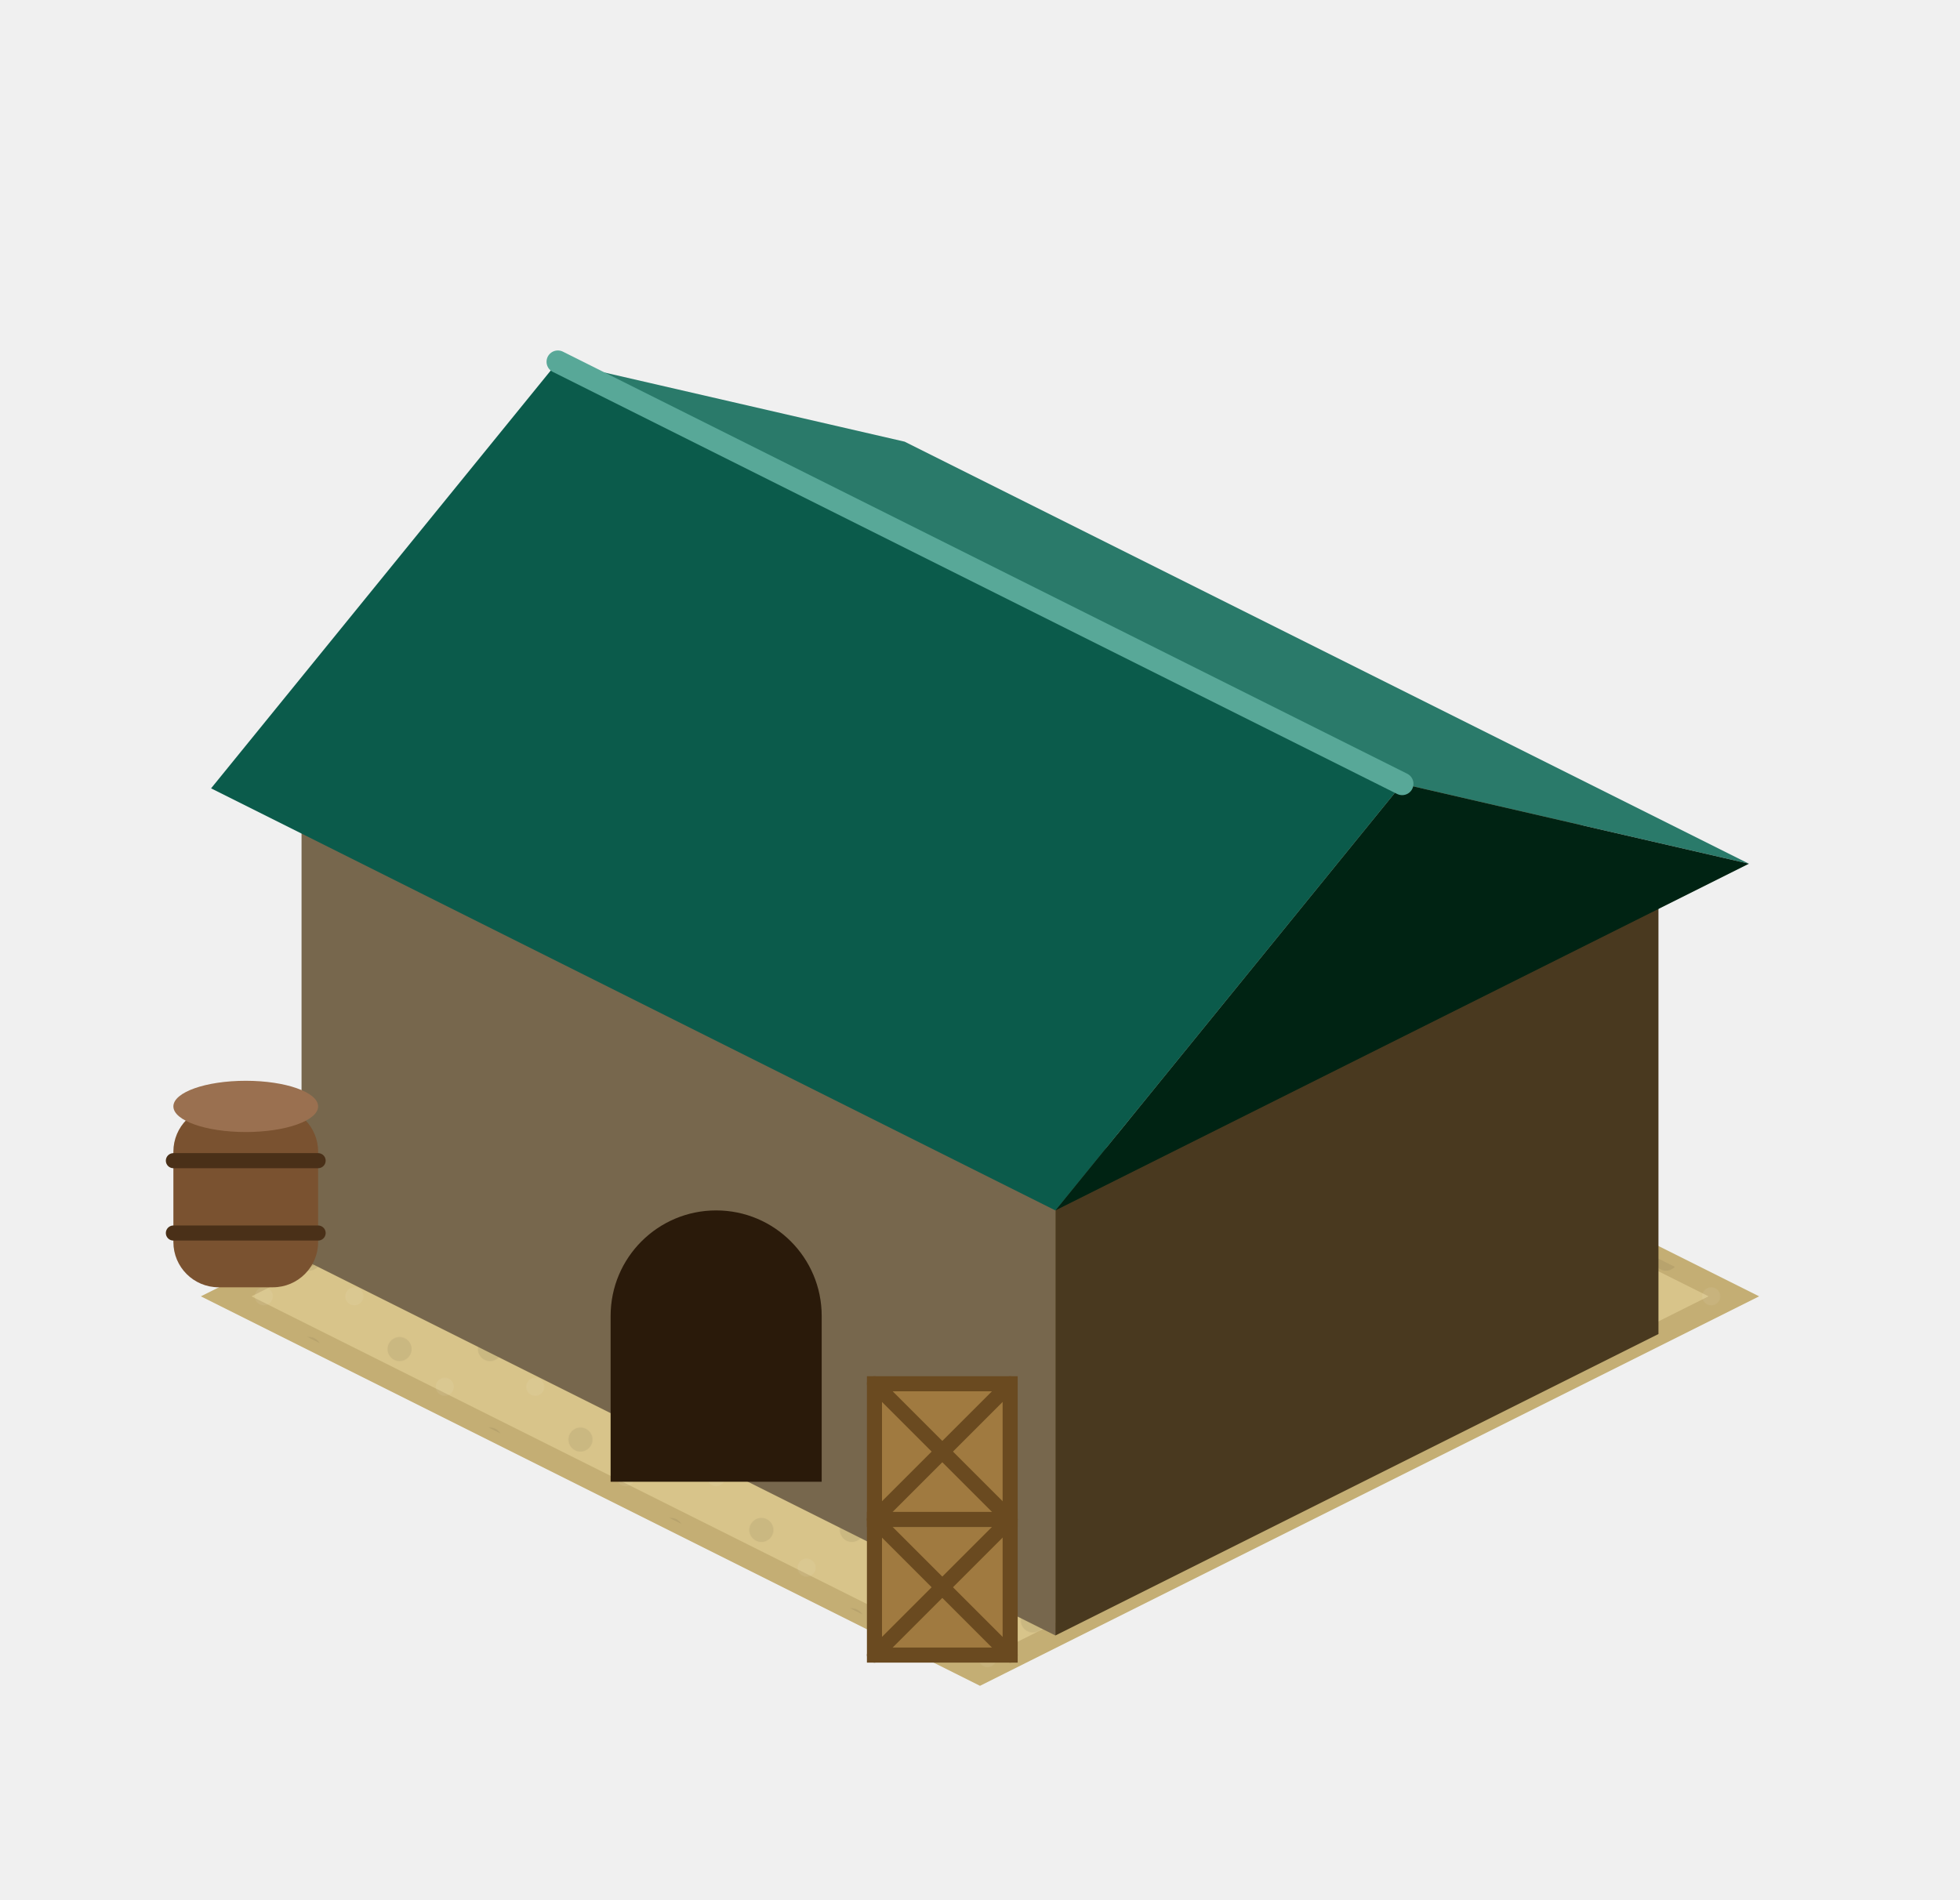
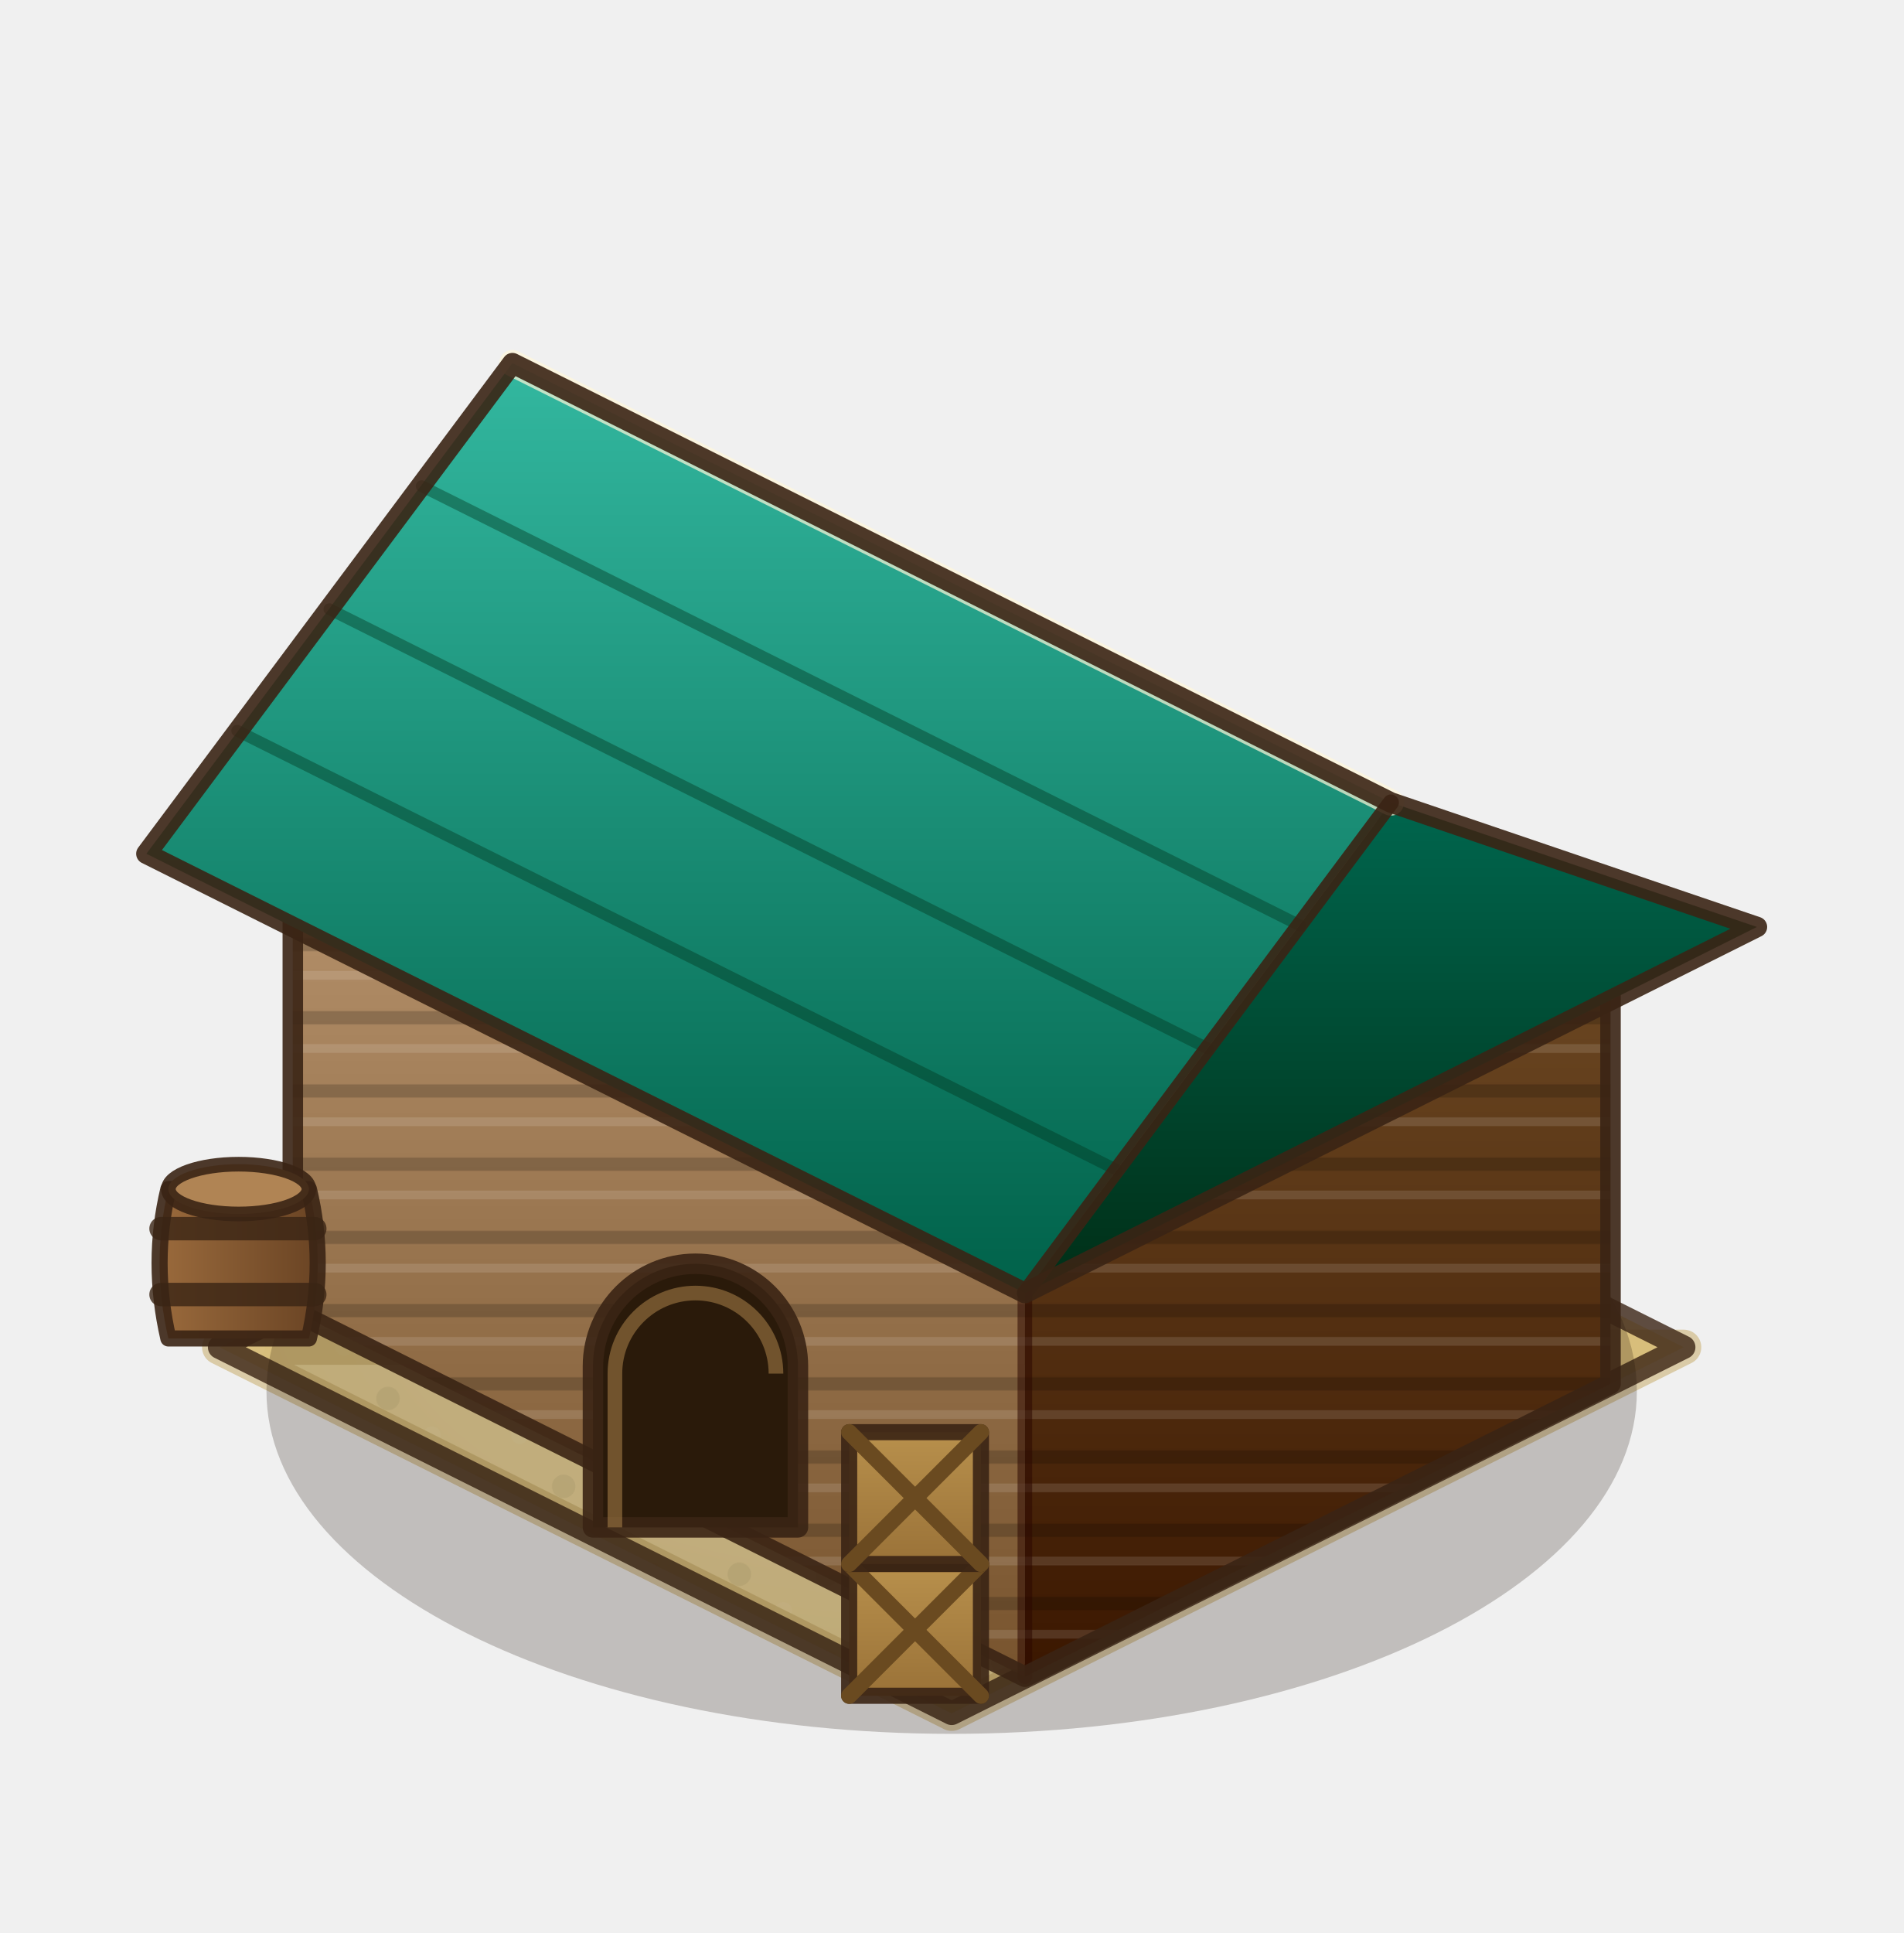
- <svg xmlns="http://www.w3.org/2000/svg" viewBox="35 -16 130 126" width="130" height="126" shape-rendering="geometricPrecision">
+ <svg xmlns="http://www.w3.org/2000/svg" viewBox="35 -22 130 132" width="130" height="132" shape-rendering="geometricPrecision">
  <defs>
    <pattern id="gtex" width="6" height="6" patternUnits="userSpaceOnUse">
      <circle cx="1.5" cy="1.5" r="0.8" fill="#000" opacity="0.18" />
      <circle cx="4.5" cy="4" r="0.6" fill="#fff" opacity="0.18" />
    </pattern>
    <pattern id="stripes" width="8" height="8" patternUnits="userSpaceOnUse" patternTransform="rotate(45)">
      <rect width="4" height="8" fill="#fff" opacity="0.35" />
    </pattern>
+     <pattern id="stonetex" width="12" height="7" patternUnits="userSpaceOnUse">
+       <path d="M0,3.5 h12 M6,0 v3.5 M0,3.5 v3.5 M12,3.5 v3.5" stroke="#000" stroke-width="0.9" fill="none" opacity="0.16" />
+     </pattern>
+     <pattern id="planktex" width="12" height="5" patternUnits="userSpaceOnUse">
+       <path d="M0,2.5 h12" stroke="#000" stroke-width="0.9" opacity="0.18" />
+       <path d="M0,4.6 h12" stroke="#fff" stroke-width="0.6" opacity="0.12" />
+     </pattern>
  </defs>
-   <polygon points="100,45 150,70 100,95 50,70" fill="#d8c48a" />
-   <polygon points="100,45 150,70 100,95 50,70" fill="none" stroke="#c4ae74" stroke-width="1.5" />
-   <polygon points="100,45 150,70 100,95 50,70" fill="url(#gtex)" opacity="0.35" />
-   <polygon points="55,67.5 105,92.5 105,61.3 55,36.3" fill="#77674d" />
-   <polygon points="105,92.5 145,72.5 145,41.3 105,61.3" fill="#49391f" />
-   <polygon points="95,16.3 145,41.3 105,61.3 55,36.3" fill="#af9f85" />
-   <polyline points="55,36.3 105,61.3 145,41.3" fill="none" stroke="#d0c0a6" stroke-width="1" opacity="0.6" />
-   <polygon points="95,13.3 151,41.3 128,36 72,8" fill="#2a7a6a" />
-   <polygon points="105,64.3 151,41.3 128,36" fill="#002313" />
-   <polygon points="49,36.3 105,64.3 128,36 72,8" fill="#0b5b4b" />
-   <line x1="72" y1="8" x2="128" y2="36" stroke="#58a898" stroke-width="1.5" stroke-linecap="round" />
-   <path d="M75.5,82.3 v-11 a7,7 0 0 1 14,0 v11 z" fill="#2a1a0a" />
-   <rect x="93" y="84.8" width="9" height="9" fill="#a07a40" />
-   <rect x="93" y="84.8" width="9" height="9" fill="none" stroke="#6a4a20" stroke-width="1" />
-   <line x1="93" y1="84.8" x2="102" y2="93.8" stroke="#6a4a20" stroke-width="1" stroke-linecap="round" />
-   <line x1="102" y1="84.8" x2="93" y2="93.8" stroke="#6a4a20" stroke-width="1" stroke-linecap="round" />
-   <rect x="93" y="75.8" width="9" height="9" fill="#a07a40" />
-   <rect x="93" y="75.8" width="9" height="9" fill="none" stroke="#6a4a20" stroke-width="1" />
-   <line x1="93" y1="75.8" x2="102" y2="84.8" stroke="#6a4a20" stroke-width="1" stroke-linecap="round" />
-   <line x1="102" y1="75.8" x2="93" y2="84.8" stroke="#6a4a20" stroke-width="1" stroke-linecap="round" />
-   <rect x="46.5" y="57.4" width="9.6" height="12" fill="#7a5230" rx="3" />
-   <line x1="46.5" y1="61" x2="56.1" y2="61" stroke="#4a3018" stroke-width="1" stroke-linecap="round" />
-   <line x1="46.5" y1="65.8" x2="56.1" y2="65.8" stroke="#4a3018" stroke-width="1" stroke-linecap="round" />
-   <ellipse cx="51.3" cy="57.4" rx="4.8" ry="1.7" fill="#9a7050" />
+   <defs>
+     <radialGradient id="g0" cx="0.5" cy="0.42" r="0.75">
+       <stop offset="0" stop-color="#f6e4ad" />
+       <stop offset="1" stop-color="#e8d08e" />
+     </radialGradient>
+     <linearGradient id="g1" x1="0" y1="0" x2="0" y2="1">
+       <stop offset="0" stop-color="#b6926c" />
+       <stop offset="1" stop-color="#78542e" />
+     </linearGradient>
+     <linearGradient id="g2" x1="0" y1="0" x2="0" y2="1">
+       <stop offset="0" stop-color="#6e4a24" />
+       <stop offset="1" stop-color="#3b1700" />
+     </linearGradient>
+     <linearGradient id="g3" x1="0" y1="0" x2="0" y2="1">
+       <stop offset="0" stop-color="#00664e" />
+       <stop offset="1" stop-color="#002e16" />
+     </linearGradient>
+     <linearGradient id="g4" x1="0" y1="0" x2="0" y2="1">
+       <stop offset="0" stop-color="#33b8a0" />
+       <stop offset="1" stop-color="#006149" />
+     </linearGradient>
+     <linearGradient id="g5" x1="0" y1="0" x2="0" y2="1">
+       <stop offset="0" stop-color="#b8904c" />
+       <stop offset="1" stop-color="#9a7238" />
+     </linearGradient>
+     <linearGradient id="g6" x1="0" y1="0" x2="1" y2="0">
+       <stop offset="0" stop-color="#9a6a3c" />
+       <stop offset="1" stop-color="#6a4424" />
+     </linearGradient>
+   </defs>
+   <polygon points="100,45 150,70 100,95 50,70" fill="url(#g0)" />
+   <polygon points="100,45 150,70 100,95 50,70" fill="url(#gtex)" opacity="0.28" />
+   <polygon points="50,70 100,95 150,70" fill="none" stroke="#c4a65e" stroke-width="2.4" stroke-opacity="0.5" stroke-linejoin="round" />
+   <polygon points="100,45 150,70 100,95 50,70" fill="none" stroke="#3a2414" stroke-width="1.6" stroke-opacity="0.8" stroke-linejoin="round" stroke-linecap="round" />
+   <path d="M70.4,63.3 q4,-2.5 8,0" stroke="#c4a65e" stroke-width="1" fill="none" opacity="0.5" />
+   <path d="M114.9,71.4 q4,-2.5 8,0" stroke="#c4a65e" stroke-width="1" fill="none" opacity="0.5" />
+   <path d="M118.2,65.3 q4,-2.5 8,0" stroke="#c4a65e" stroke-width="1" fill="none" opacity="0.5" />
+   <path d="M89.8,62.8 q4,-2.5 8,0" stroke="#c4a65e" stroke-width="1" fill="none" opacity="0.5" />
+   <path d="M85.2,71.4 q4,-2.5 8,0" stroke="#c4a65e" stroke-width="1" fill="none" opacity="0.5" />
+   <path d="M108.5,80 q4,-2.5 8,0" stroke="#c4a65e" stroke-width="1" fill="none" opacity="0.5" />
+   <path d="M95.3,56.9 q4,-2.5 8,0" stroke="#c4a65e" stroke-width="1" fill="none" opacity="0.5" />
+   <path d="M81.1,68.4 q4,-2.5 8,0" stroke="#c4a65e" stroke-width="1" fill="none" opacity="0.5" />
+   <ellipse cx="100" cy="73" rx="46.8" ry="23.4" fill="#1a0e04" opacity="0.22" />
+   <polygon points="55,67.5 105,92.5 105,61.3 55,36.3" fill="url(#g1)" />
+   <polygon points="105,92.5 145,72.5 145,41.3 105,61.3" fill="url(#g2)" />
+   <polygon points="95,16.3 145,41.3 105,61.3 55,36.3" fill="#deba94" />
+   <polygon points="55,67.5 105,92.5 105,61.3 55,36.3" fill="url(#planktex)" />
+   <polygon points="105,92.5 145,72.5 145,41.3 105,61.3" fill="url(#planktex)" />
+   <line x1="105" y1="92.5" x2="105" y2="61.3" stroke="#2c0800" stroke-width="1" stroke-linecap="round" opacity="0.55" />
+   <polyline points="55,36.3 105,61.3 145,41.3" fill="none" stroke="#fff6d8" stroke-width="1.3" opacity="0.55" />
+   <polygon points="55,67.5 105,92.5 145,72.5 145,41.3 95,16.3 55,36.3" fill="none" stroke="#3a2414" stroke-width="1.4" stroke-opacity="0.9" stroke-linejoin="round" stroke-linecap="round" />
+   <polygon points="105,66.3 155,41.3 130,32.8" fill="url(#g3)" />
+   <polygon points="45,36.3 105,66.3 130,32.8 70,2.8" fill="url(#g4)" />
+   <line x1="51.2" y1="27.9" x2="111.3" y2="57.9" stroke="#00331b" stroke-width="0.8" stroke-linecap="round" opacity="0.4" />
+   <line x1="57.5" y1="19.6" x2="117.5" y2="49.6" stroke="#00331b" stroke-width="0.8" stroke-linecap="round" opacity="0.4" />
+   <line x1="63.8" y1="11.2" x2="123.8" y2="41.2" stroke="#00331b" stroke-width="0.8" stroke-linecap="round" opacity="0.4" />
+   <line x1="70" y1="2.8" x2="130" y2="32.8" stroke="#fff6d8" stroke-width="1.8" stroke-linecap="round" opacity="0.7" />
+   <polygon points="45,36.3 105,66.3 155,41.3 130,32.8 70,2.8" fill="none" stroke="#3a2414" stroke-width="1.4" stroke-opacity="0.9" stroke-linejoin="round" stroke-linecap="round" />
+   <line x1="105" y1="66.3" x2="130" y2="32.8" stroke="#3a2414" stroke-width="1.1" stroke-linecap="round" opacity="0.9" />
+   <path d="M75.5,82.3 v-11 a7,7 0 0 1 14,0 v11 z" fill="#2a1a0a" stroke="#3a2414" stroke-width="1.4" stroke-opacity="0.9" stroke-linejoin="round" stroke-linecap="round" />
+   <path d="M77,82.3 v-10.5 a5.5,5.5 0 0 1 11,0" fill="none" stroke="#a07a44" stroke-width="1" opacity="0.6" />
+   <rect x="93" y="84.8" width="9" height="9" fill="url(#g5)" stroke="#3a2414" stroke-width="1.1" stroke-opacity="0.9" stroke-linejoin="round" stroke-linecap="round" />
+   <line x1="93" y1="84.8" x2="102" y2="93.8" stroke="#6a4a20" stroke-width="1.1" stroke-linecap="round" />
+   <line x1="102" y1="84.8" x2="93" y2="93.8" stroke="#6a4a20" stroke-width="1.1" stroke-linecap="round" />
+   <rect x="93" y="75.8" width="9" height="9" fill="url(#g5)" stroke="#3a2414" stroke-width="1.1" stroke-opacity="0.9" stroke-linejoin="round" stroke-linecap="round" />
+   <line x1="93" y1="75.8" x2="102" y2="84.8" stroke="#6a4a20" stroke-width="1.1" stroke-linecap="round" />
+   <line x1="102" y1="75.8" x2="93" y2="84.8" stroke="#6a4a20" stroke-width="1.1" stroke-linecap="round" />
+   <path d="M46.5,59.2 q-1.2,5 0,10.2 h9.6 q1.2,-5.2 0,-10.2 z" fill="url(#g6)" stroke="#3a2414" stroke-width="1.1" stroke-opacity="0.9" stroke-linejoin="round" stroke-linecap="round" />
+   <line x1="46" y1="61.9" x2="56.5" y2="61.9" stroke="#3a2414" stroke-width="1.6" stroke-linecap="round" opacity="0.8" />
+   <line x1="46" y1="66.4" x2="56.5" y2="66.4" stroke="#3a2414" stroke-width="1.6" stroke-linecap="round" opacity="0.8" />
+   <ellipse cx="51.3" cy="59.2" rx="4.8" ry="1.7" fill="#b08454" stroke="#3a2414" stroke-width="1" stroke-opacity="0.9" stroke-linejoin="round" stroke-linecap="round" />
</svg>
